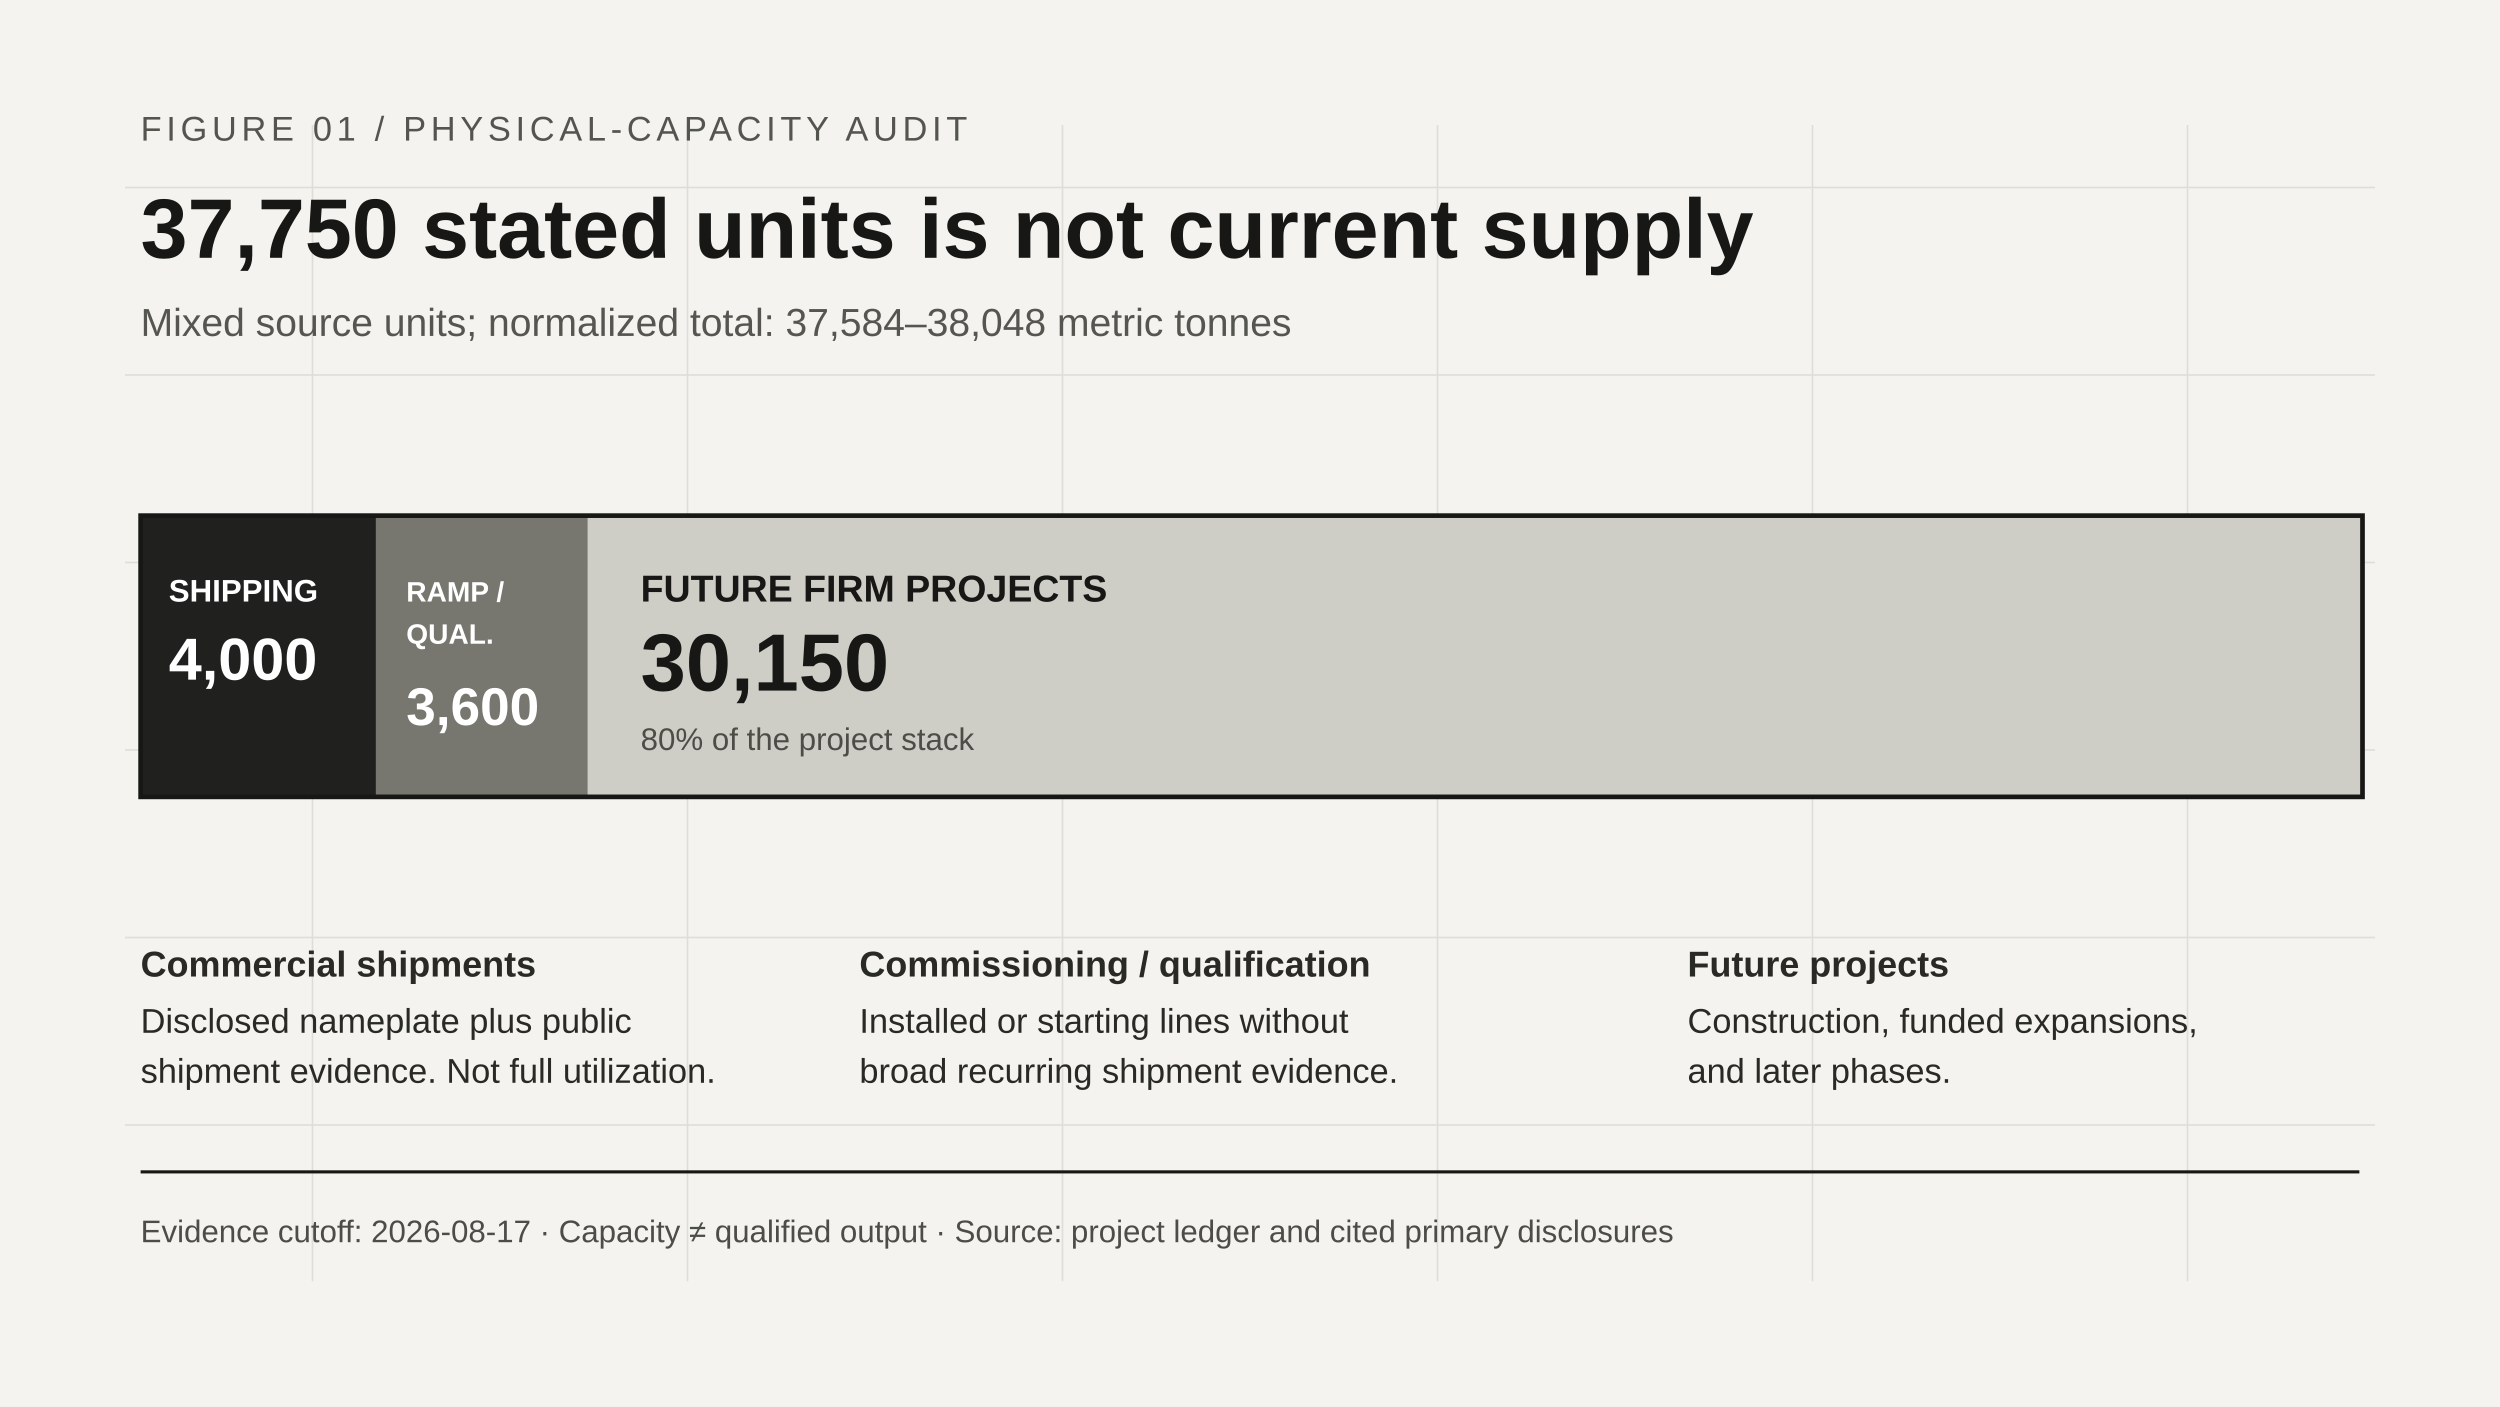
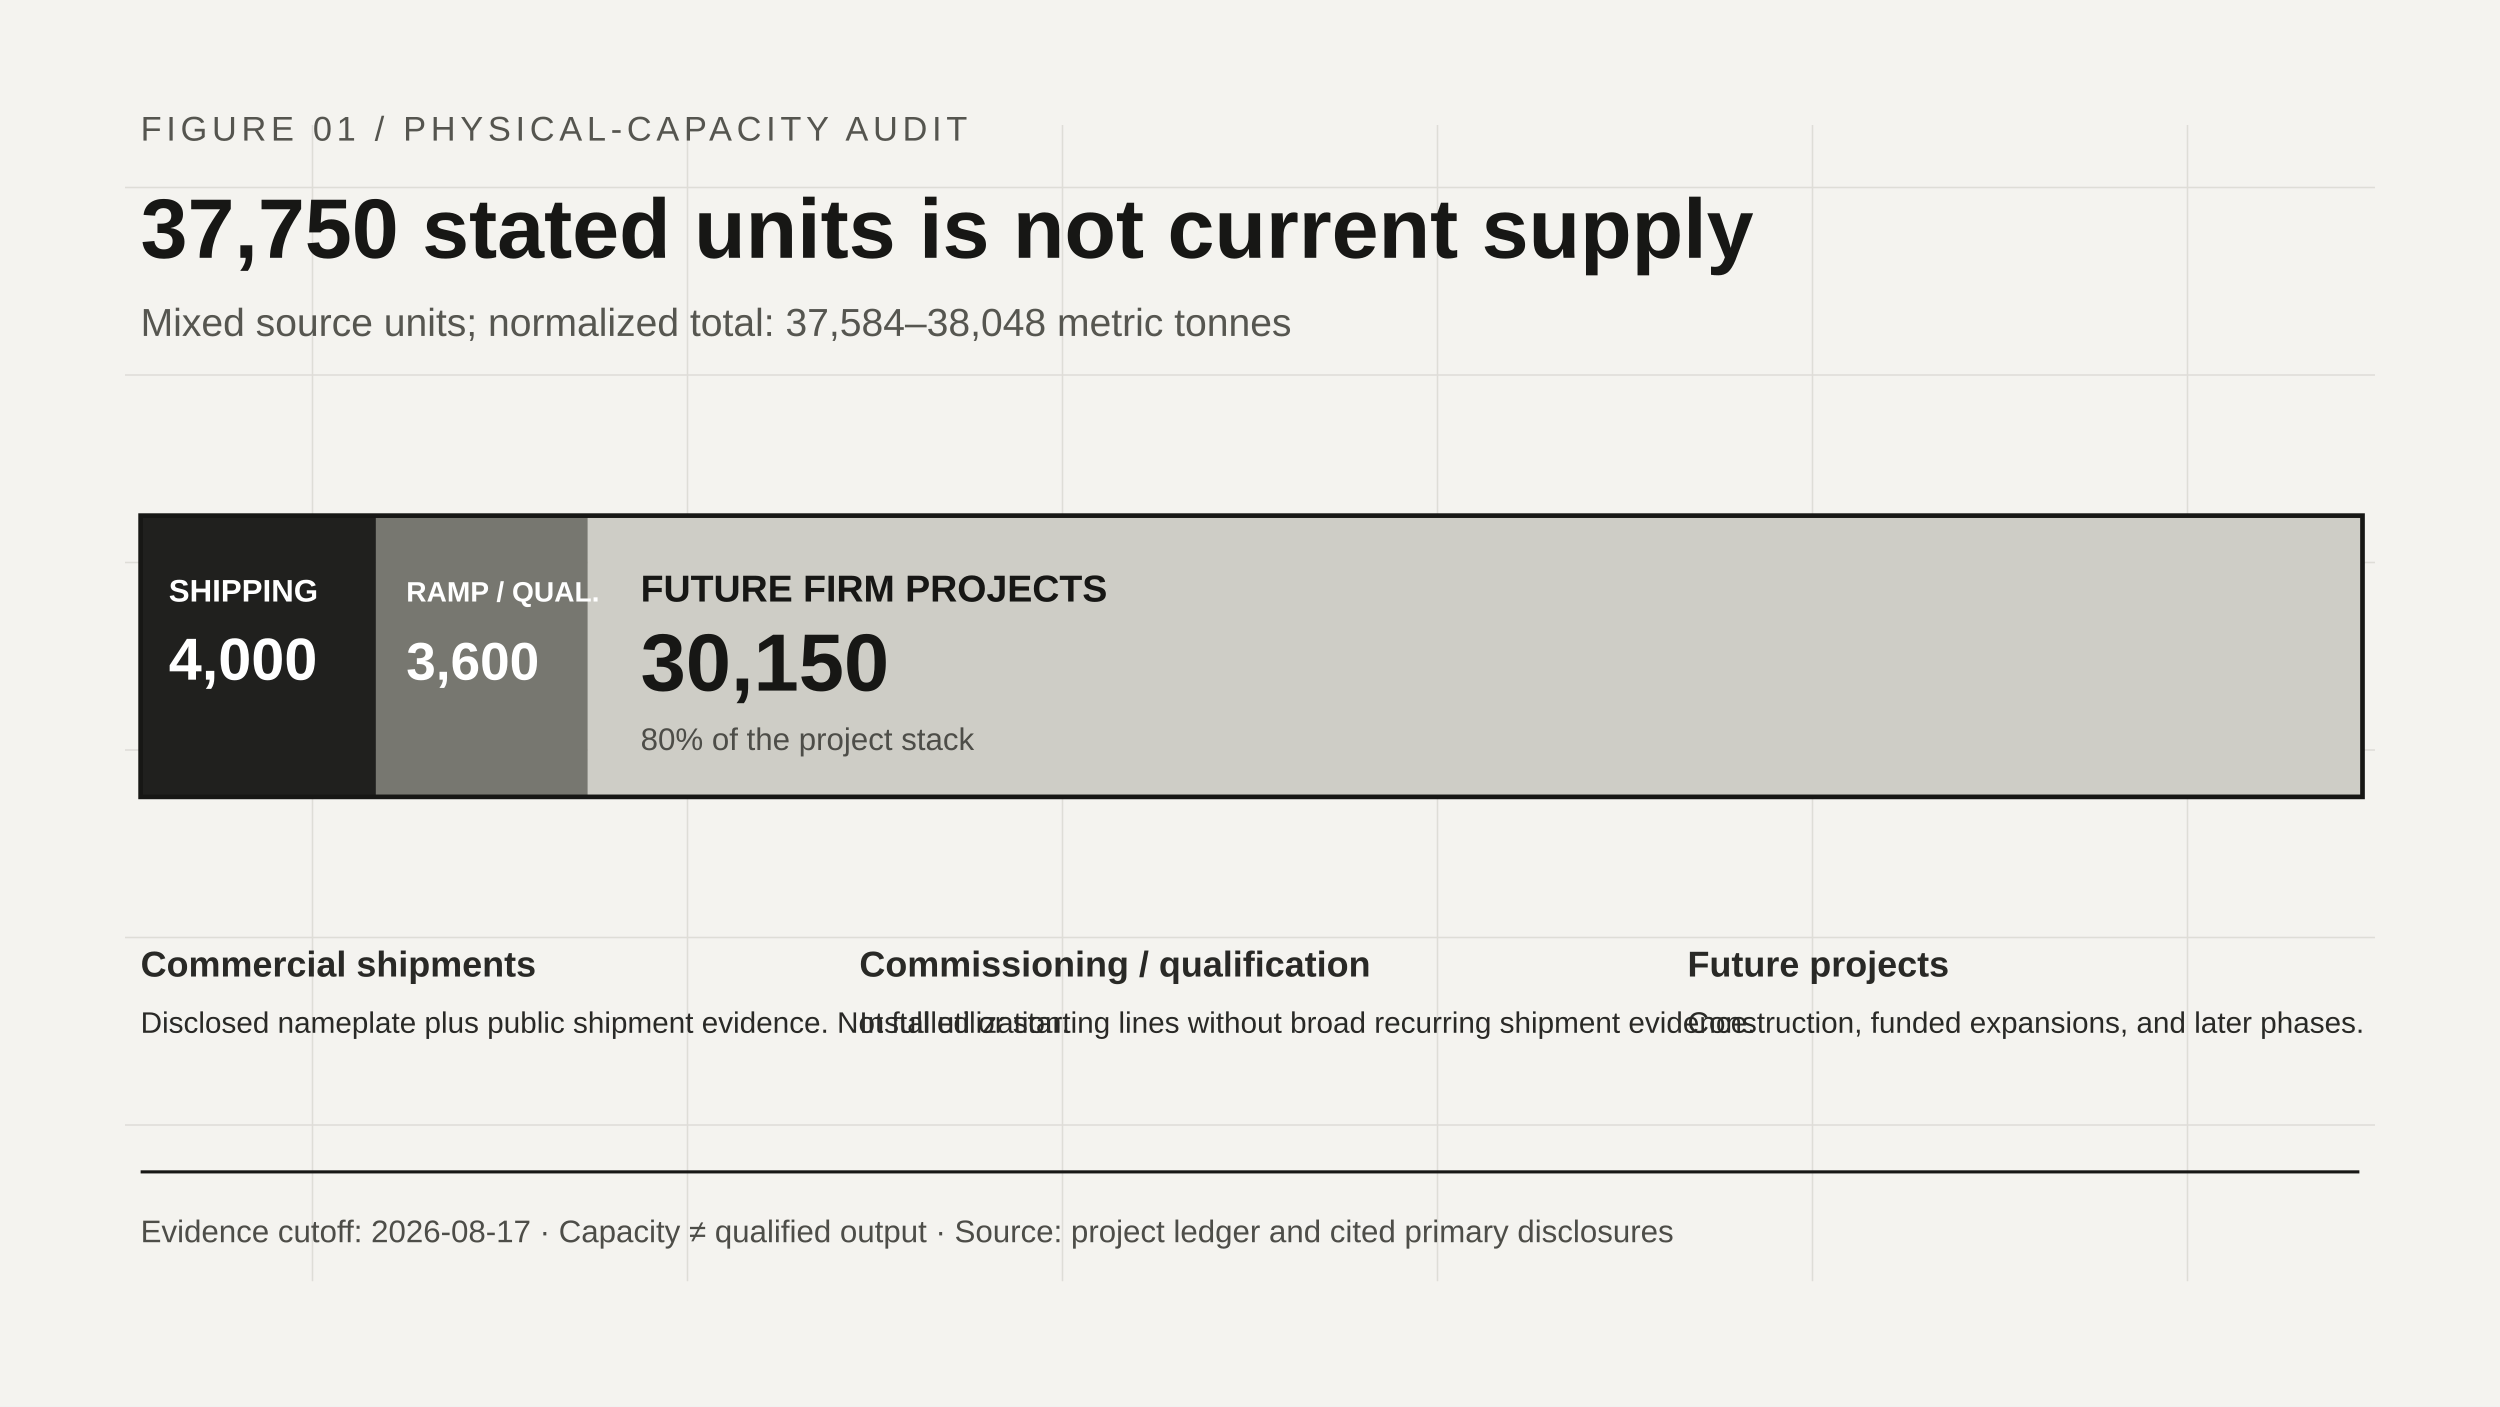
<svg xmlns="http://www.w3.org/2000/svg" width="1600" height="900" viewBox="0 0 1600 900" role="img" aria-labelledby="title desc">
  <rect width="1600" height="900" fill="#f4f3ef" />
  <g stroke="#deddd7" stroke-width="1">
    <path d="M80 120H1520M80 240H1520M80 360H1520M80 480H1520M80 600H1520M80 720H1520" />
    <path d="M200 80V820M440 80V820M680 80V820M920 80V820M1160 80V820M1400 80V820" />
  </g>
  <text x="90" y="90" font-family="Arial,Helvetica,sans-serif" font-size="22" letter-spacing="3" fill="#55554f">FIGURE 01 / PHYSICAL-CAPACITY AUDIT</text>
  <text x="90" y="165" font-family="Arial,Helvetica,sans-serif" font-size="54" font-weight="700" fill="#171715">37,750 stated units is not current supply</text>
  <text x="90" y="215" font-family="Arial,Helvetica,sans-serif" font-size="25" fill="#565650">Mixed source units; normalized total: 37,584–38,048 metric tonnes</text>
  <g transform="translate(90 330)">
    <rect x="0" y="0" width="150.6" height="180" fill="#20201e" />
    <rect x="150.6" y="0" width="135.6" height="180" fill="#777770" />
    <rect x="286.2" y="0" width="1135.8" height="180" fill="#cecdc6" />
    <rect x="0" y="0" width="1422" height="180" fill="none" stroke="#171715" stroke-width="3" />
    <text x="18" y="55" font-family="Arial,Helvetica,sans-serif" font-size="20" font-weight="700" fill="#ffffff">SHIPPING</text>
    <text x="18" y="105" font-family="Arial,Helvetica,sans-serif" font-size="38" font-weight="700" fill="#ffffff">4,000</text>
-     <text x="170" y="55" font-family="Arial,Helvetica,sans-serif" font-size="18" font-weight="700" fill="#ffffff">
-       <tspan x="170">RAMP / </tspan>
-       <tspan x="170" dy="27">QUAL.</tspan>
-     </text>
-     <text x="170" y="134" font-family="Arial,Helvetica,sans-serif" font-size="34" font-weight="700" fill="#ffffff">3,600</text>
+     <text x="170" y="55" font-family="Arial,Helvetica,sans-serif" font-size="18" font-weight="700" fill="#ffffff">RAMP / QUAL.</text>
+     <text x="170" y="105" font-family="Arial,Helvetica,sans-serif" font-size="34" font-weight="700" fill="#ffffff">3,600</text>
    <text x="320" y="55" font-family="Arial,Helvetica,sans-serif" font-size="24" font-weight="700" fill="#171715">FUTURE FIRM PROJECTS</text>
    <text x="320" y="112" font-family="Arial,Helvetica,sans-serif" font-size="52" font-weight="700" fill="#171715">30,150</text>
    <text x="320" y="150" font-family="Arial,Helvetica,sans-serif" font-size="20" fill="#4d4d48">80% of the project stack</text>
  </g>
  <g font-family="Arial,Helvetica,sans-serif" fill="#292926">
    <text x="90" y="625" font-size="23" font-weight="700">Commercial shipments</text>
-     <text x="90" y="661" font-size="22">
-       <tspan x="90">Disclosed nameplate plus public </tspan>
-       <tspan x="90" dy="32">shipment evidence. Not full utilization.</tspan>
-     </text>
+     <text x="90" y="661" font-size="19">Disclosed nameplate plus public shipment evidence. Not full utilization.</text>
    <text x="550" y="625" font-size="23" font-weight="700">Commissioning / qualification</text>
-     <text x="550" y="661" font-size="22">
-       <tspan x="550">Installed or starting lines without </tspan>
-       <tspan x="550" dy="32">broad recurring shipment evidence.</tspan>
-     </text>
+     <text x="550" y="661" font-size="19">Installed or starting lines without broad recurring shipment evidence.</text>
    <text x="1080" y="625" font-size="23" font-weight="700">Future projects</text>
-     <text x="1080" y="661" font-size="22">
-       <tspan x="1080">Construction, funded expansions, </tspan>
-       <tspan x="1080" dy="32">and later phases.</tspan>
-     </text>
+     <text x="1080" y="661" font-size="19">Construction, funded expansions, and later phases.</text>
  </g>
  <line x1="90" y1="750" x2="1510" y2="750" stroke="#171715" stroke-width="2" />
  <text x="90" y="795" font-family="Arial,Helvetica,sans-serif" font-size="20" fill="#4d4d48">Evidence cutoff: 2026-08-17 · Capacity ≠ qualified output · Source: project ledger and cited primary disclosures</text>
</svg>
